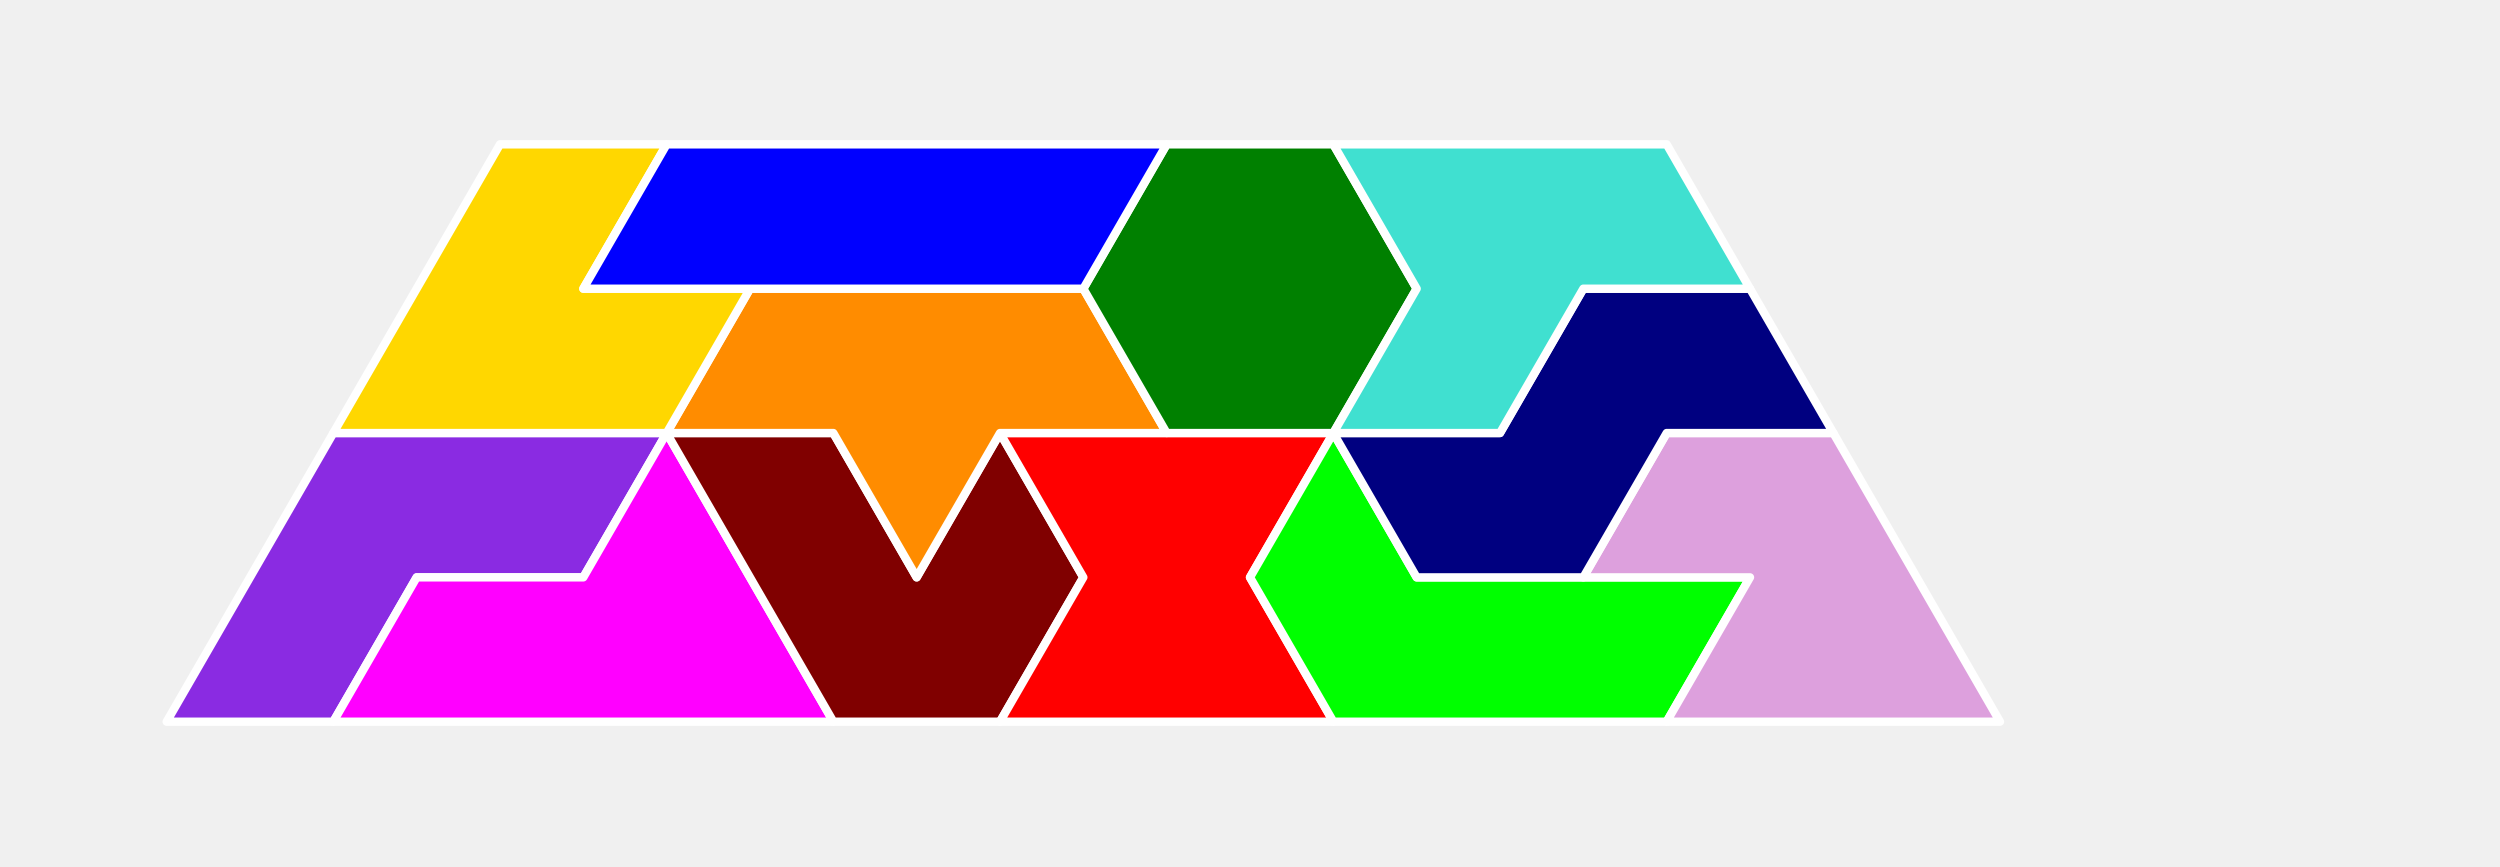
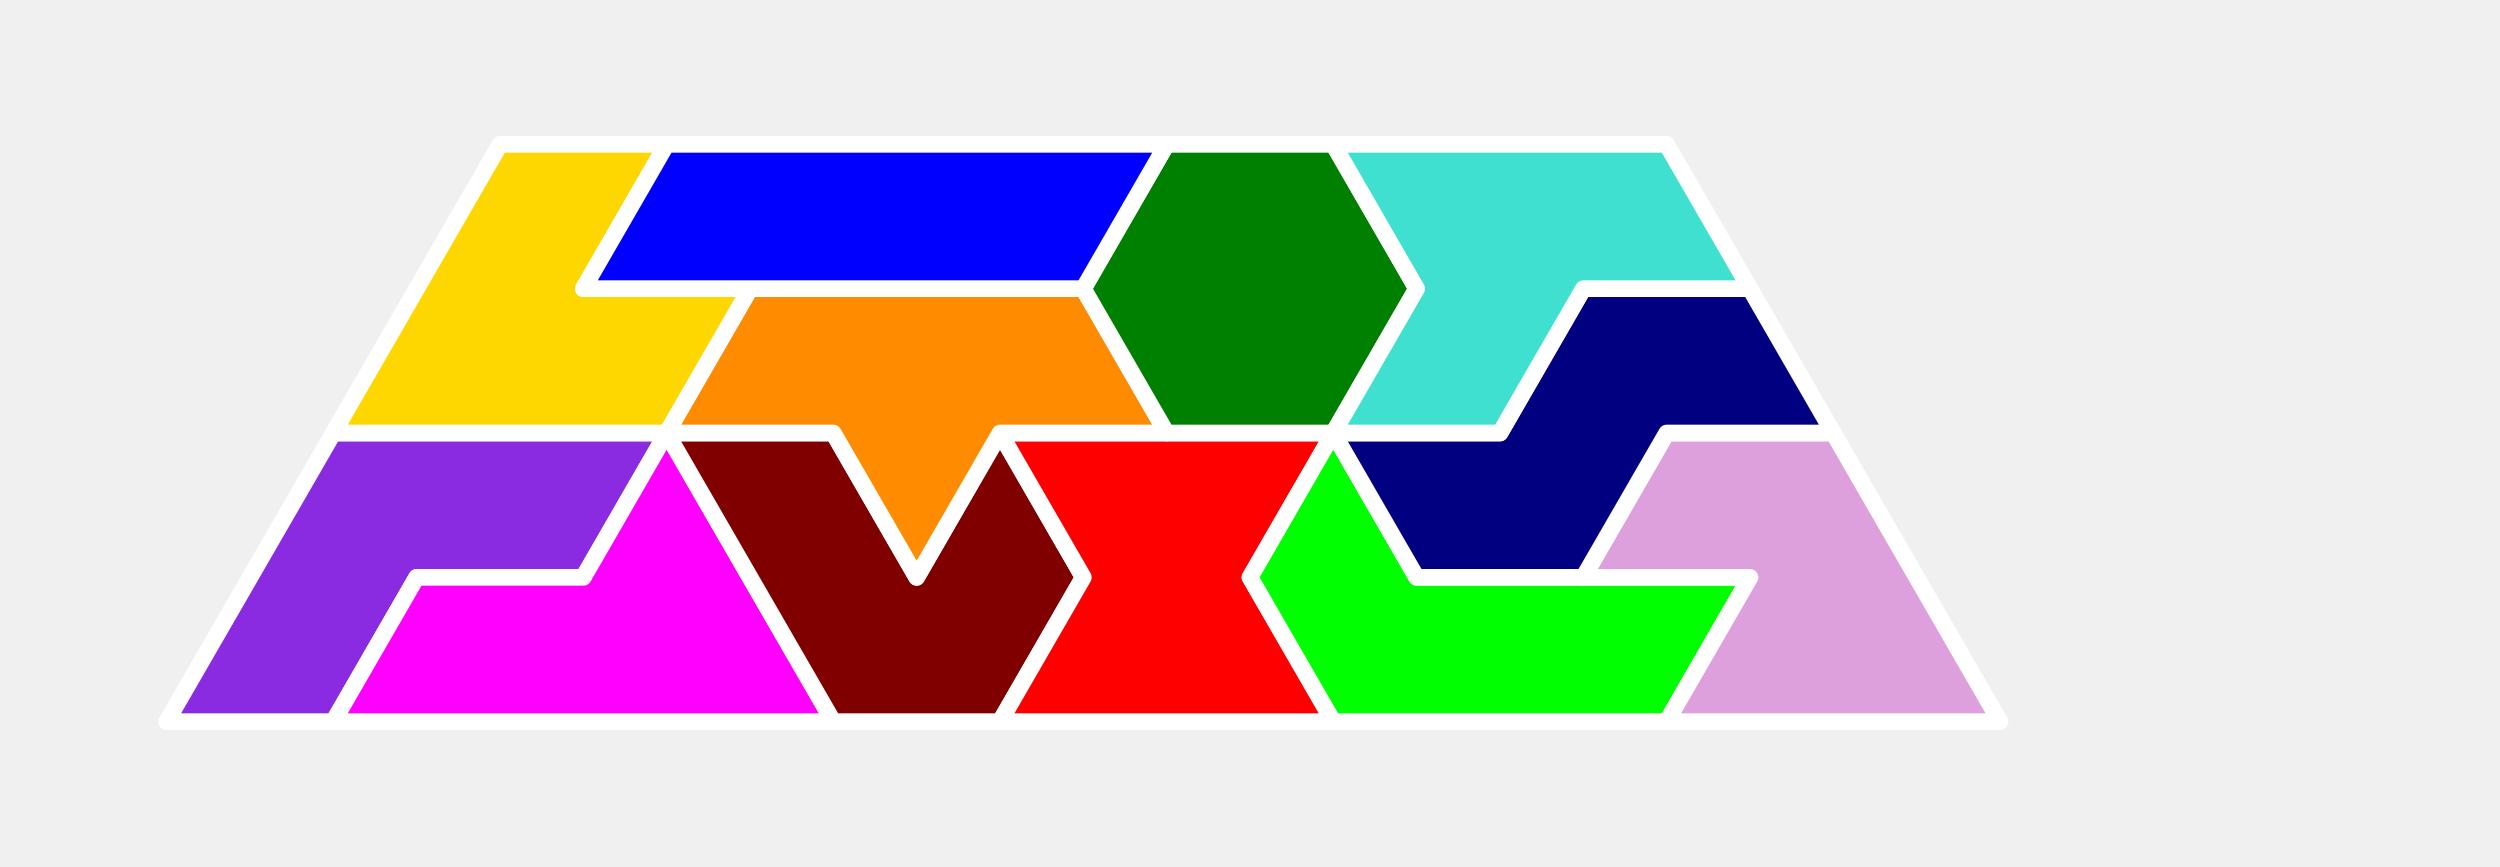
<svg xmlns="http://www.w3.org/2000/svg" width="150.0" height="51.962" viewBox="0 0 150.0 51.962">
  <g>
-     <polygon fill="blueviolet" stroke="white" stroke-width="0.5" stroke-linejoin="round" points="10.000,43.301 20.000,43.301 25.000,34.641 35.000,34.641 40.000,25.981 20.000,25.981">
+     <polygon fill="blueviolet" stroke="white" stroke-width="1" stroke-linejoin="round" points="10.000,43.301 20.000,43.301 25.000,34.641 35.000,34.641 40.000,25.981 20.000,25.981">
</polygon>
-     <polygon fill="magenta" stroke="white" stroke-width="0.5" stroke-linejoin="round" points="20.000,43.301 50.000,43.301 40.000,25.981 35.000,34.641 25.000,34.641">
+     <polygon fill="magenta" stroke="white" stroke-width="1" stroke-linejoin="round" points="20.000,43.301 50.000,43.301 40.000,25.981 35.000,34.641 25.000,34.641">
</polygon>
-     <polygon fill="maroon" stroke="white" stroke-width="0.5" stroke-linejoin="round" points="45.000,34.641 50.000,43.301 60.000,43.301 65.000,34.641 60.000,25.981 55.000,34.641 50.000,25.981 40.000,25.981">
+     <polygon fill="maroon" stroke="white" stroke-width="1" stroke-linejoin="round" points="45.000,34.641 50.000,43.301 60.000,43.301 65.000,34.641 60.000,25.981 55.000,34.641 50.000,25.981 40.000,25.981">
</polygon>
-     <polygon fill="red" stroke="white" stroke-width="0.5" stroke-linejoin="round" points="60.000,43.301 80.000,43.301 75.000,34.641 80.000,25.981 60.000,25.981 65.000,34.641">
+     <polygon fill="red" stroke="white" stroke-width="1" stroke-linejoin="round" points="60.000,43.301 80.000,43.301 75.000,34.641 80.000,25.981 60.000,25.981 65.000,34.641">
</polygon>
-     <polygon fill="lime" stroke="white" stroke-width="0.5" stroke-linejoin="round" points="75.000,34.641 80.000,43.301 100.000,43.301 105.000,34.641 85.000,34.641 80.000,25.981">
+     <polygon fill="lime" stroke="white" stroke-width="1" stroke-linejoin="round" points="75.000,34.641 80.000,43.301 100.000,43.301 105.000,34.641 85.000,34.641 80.000,25.981">
</polygon>
-     <polygon fill="plum" stroke="white" stroke-width="0.5" stroke-linejoin="round" points="100.000,43.301 120.000,43.301 110.000,25.981 100.000,25.981 95.000,34.641 105.000,34.641">
+     <polygon fill="plum" stroke="white" stroke-width="1" stroke-linejoin="round" points="100.000,43.301 120.000,43.301 110.000,25.981 100.000,25.981 95.000,34.641 105.000,34.641">
</polygon>
-     <polygon fill="darkorange" stroke="white" stroke-width="0.5" stroke-linejoin="round" points="50.000,25.981 55.000,34.641 60.000,25.981 70.000,25.981 65.000,17.321 45.000,17.321 40.000,25.981">
+     <polygon fill="darkorange" stroke="white" stroke-width="1" stroke-linejoin="round" points="50.000,25.981 55.000,34.641 60.000,25.981 70.000,25.981 65.000,17.321 45.000,17.321 40.000,25.981">
</polygon>
-     <polygon fill="navy" stroke="white" stroke-width="0.5" stroke-linejoin="round" points="80.000,25.981 85.000,34.641 95.000,34.641 100.000,25.981 110.000,25.981 105.000,17.321 95.000,17.321 90.000,25.981">
+     <polygon fill="navy" stroke="white" stroke-width="1" stroke-linejoin="round" points="80.000,25.981 85.000,34.641 95.000,34.641 100.000,25.981 110.000,25.981 105.000,17.321 95.000,17.321 90.000,25.981">
</polygon>
-     <polygon fill="gold" stroke="white" stroke-width="0.5" stroke-linejoin="round" points="20.000,25.981 40.000,25.981 45.000,17.321 35.000,17.321 40.000,8.660 30.000,8.660">
+     <polygon fill="gold" stroke="white" stroke-width="1" stroke-linejoin="round" points="20.000,25.981 40.000,25.981 45.000,17.321 35.000,17.321 40.000,8.660 30.000,8.660">
</polygon>
-     <polygon fill="green" stroke="white" stroke-width="0.5" stroke-linejoin="round" points="65.000,17.321 70.000,25.981 80.000,25.981 85.000,17.321 80.000,8.660 70.000,8.660">
+     <polygon fill="green" stroke="white" stroke-width="1" stroke-linejoin="round" points="65.000,17.321 70.000,25.981 80.000,25.981 85.000,17.321 80.000,8.660 70.000,8.660">
</polygon>
-     <polygon fill="turquoise" stroke="white" stroke-width="0.5" stroke-linejoin="round" points="80.000,25.981 90.000,25.981 95.000,17.321 105.000,17.321 100.000,8.660 80.000,8.660 85.000,17.321">
+     <polygon fill="turquoise" stroke="white" stroke-width="1" stroke-linejoin="round" points="80.000,25.981 90.000,25.981 95.000,17.321 105.000,17.321 100.000,8.660 80.000,8.660 85.000,17.321">
</polygon>
-     <polygon fill="blue" stroke="white" stroke-width="0.5" stroke-linejoin="round" points="35.000,17.321 65.000,17.321 70.000,8.660 40.000,8.660">
+     <polygon fill="blue" stroke="white" stroke-width="1" stroke-linejoin="round" points="35.000,17.321 65.000,17.321 70.000,8.660 40.000,8.660">
</polygon>
  </g>
</svg>
